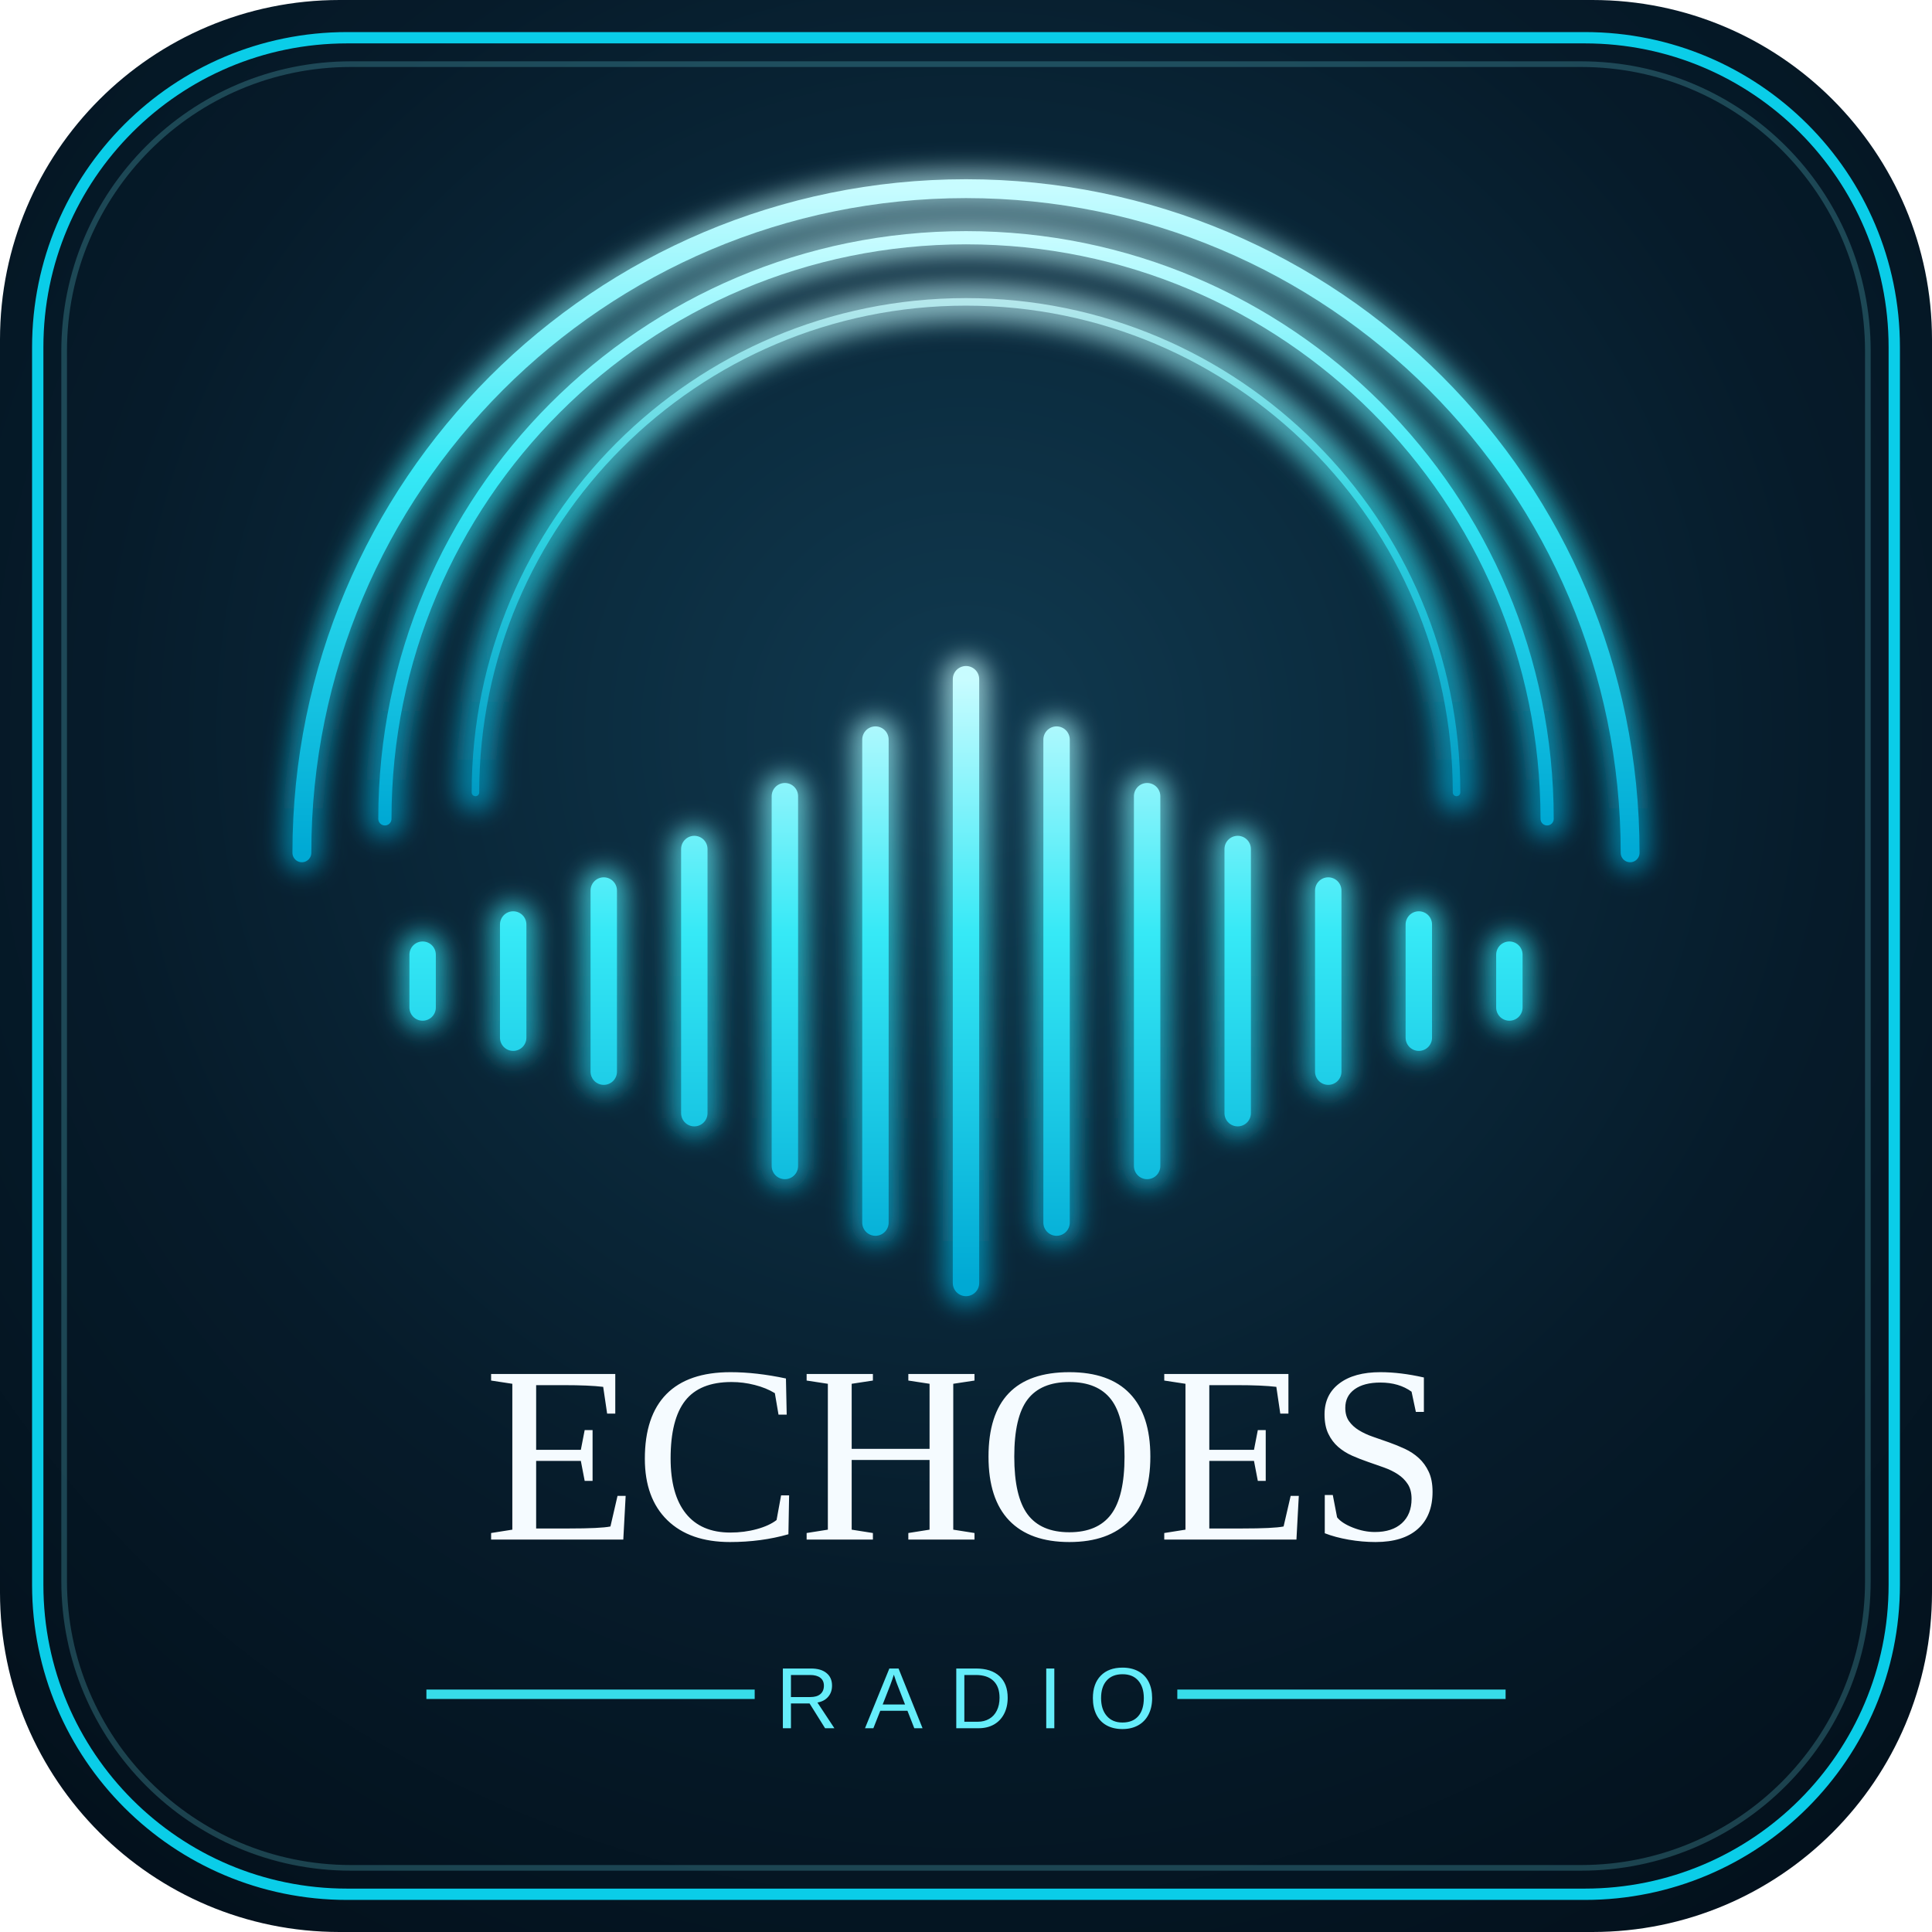
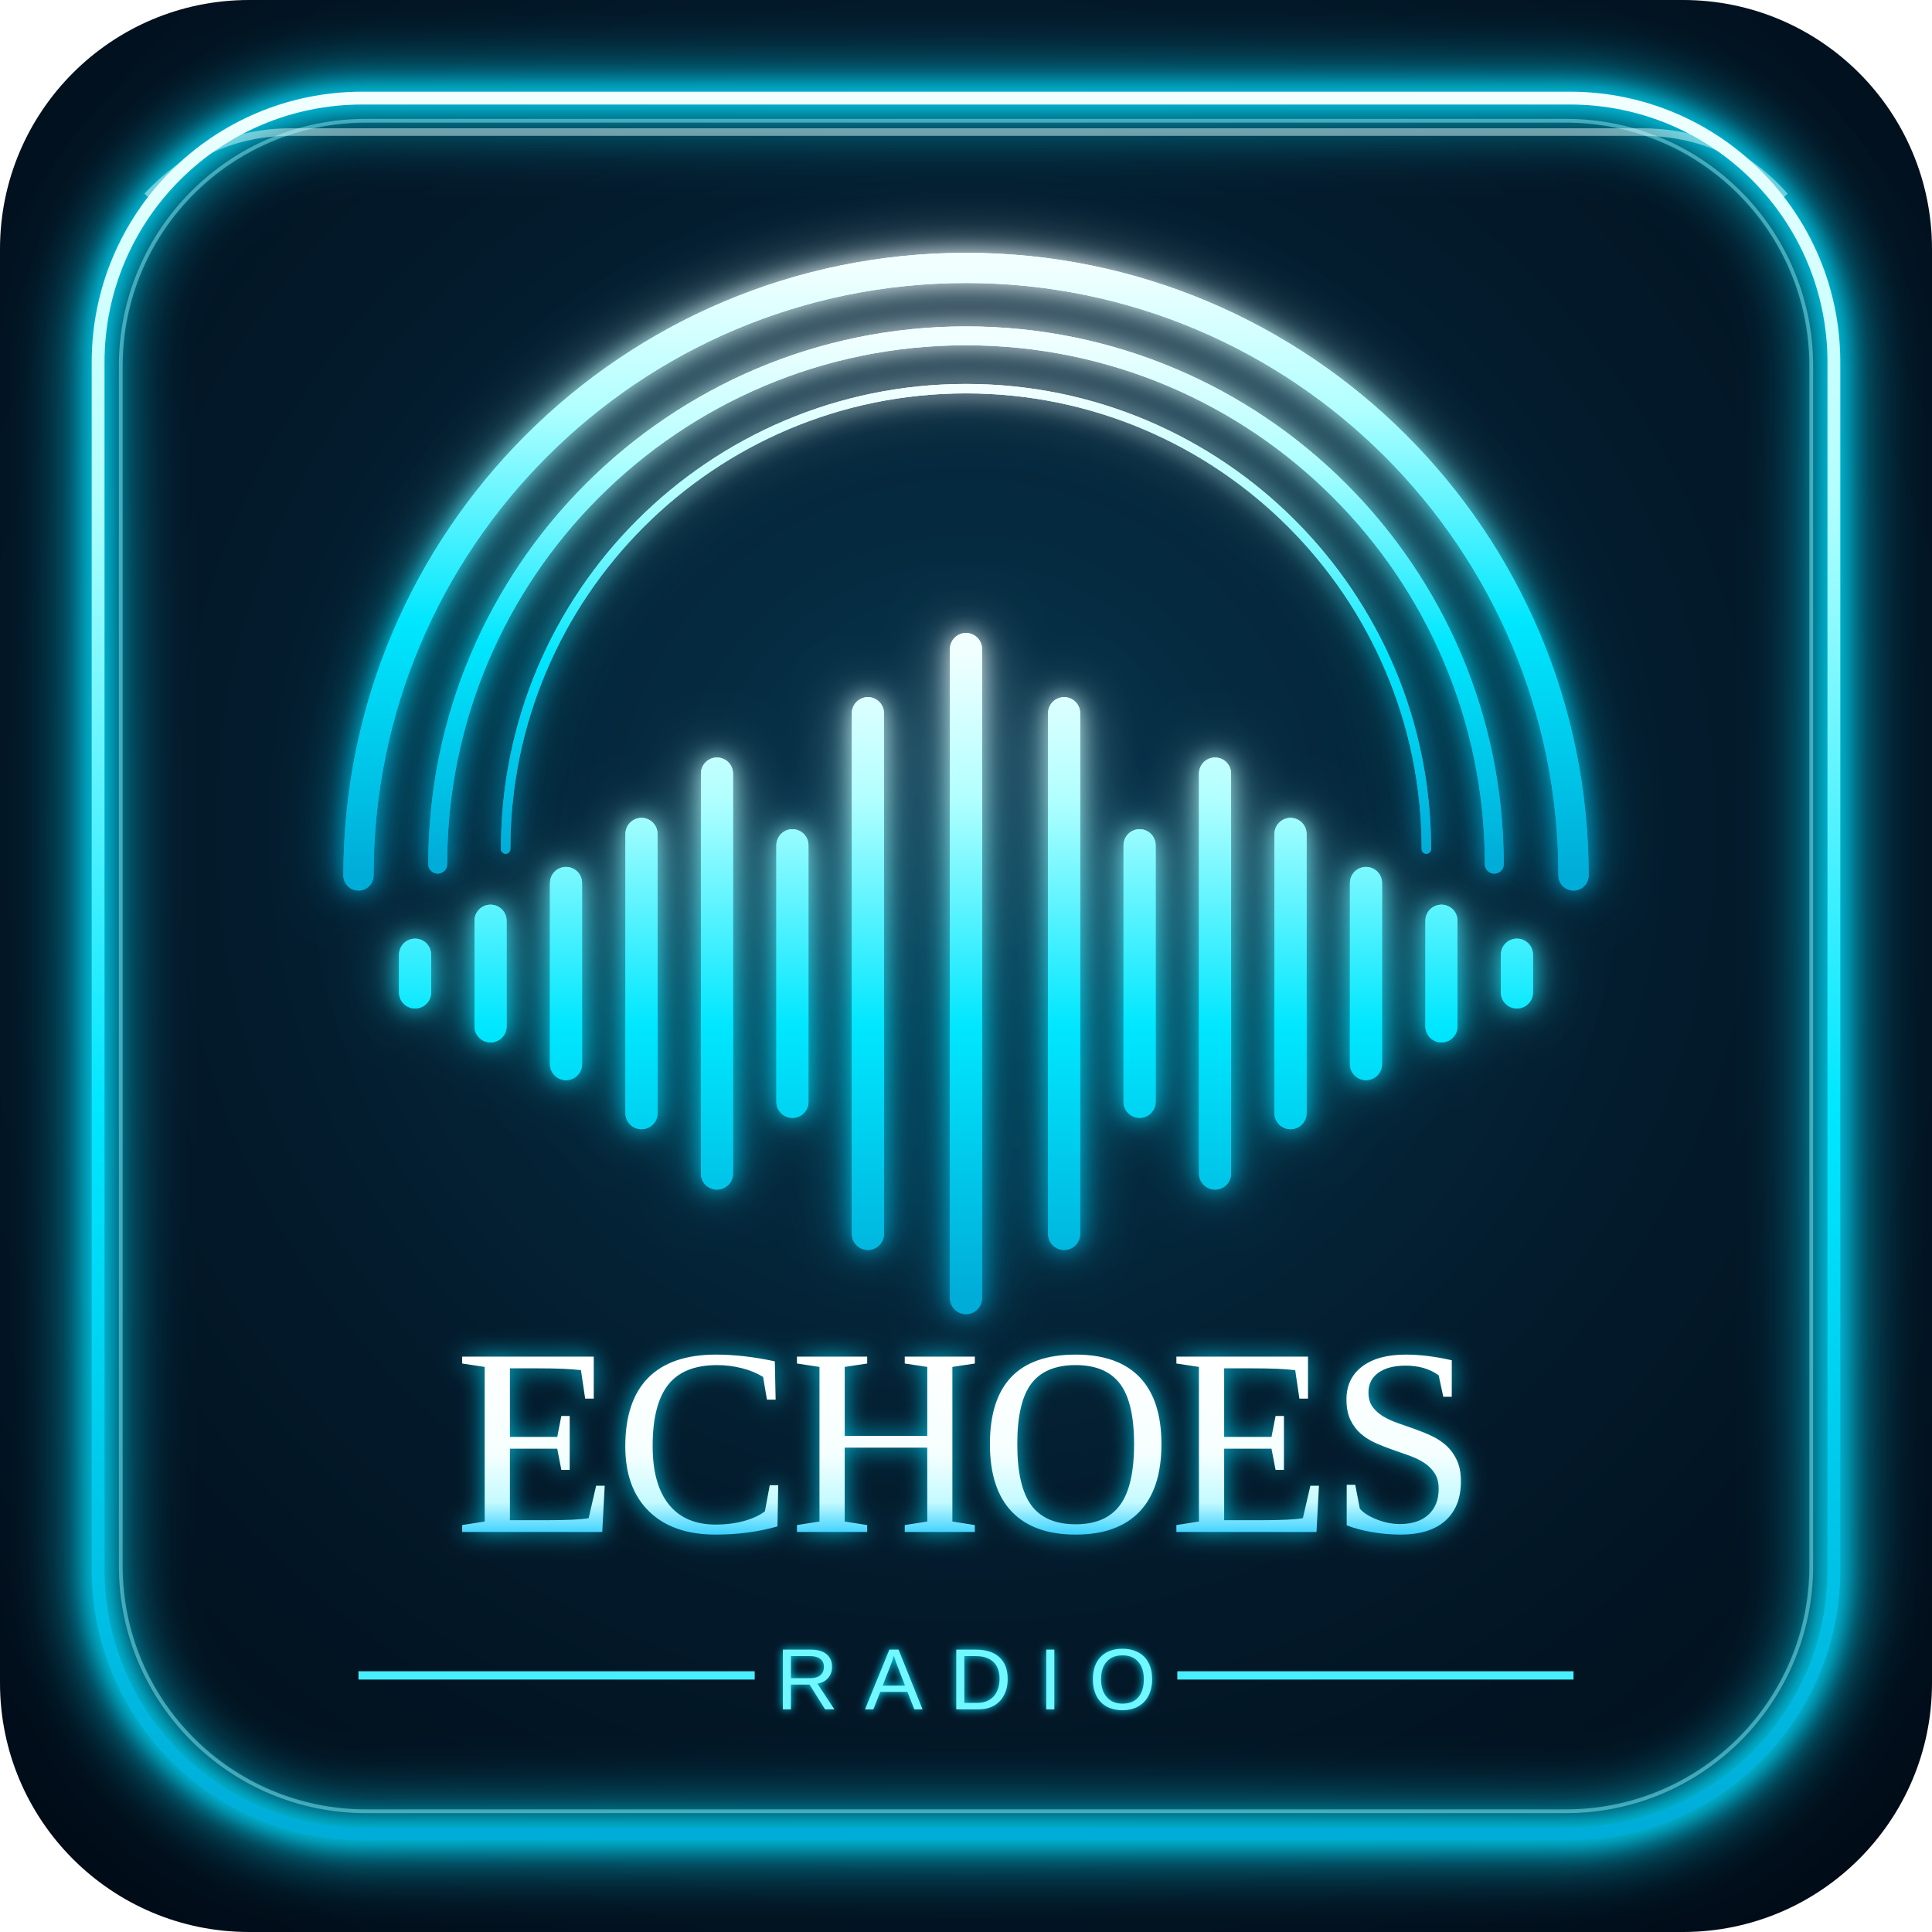
<svg xmlns="http://www.w3.org/2000/svg" viewBox="0 0 512 512" role="img" aria-labelledby="title">
  <defs>
-     <radialGradient id="bg" cx="50%" cy="38%" r="75%">
-       <stop stop-color="#103a50" />
-       <stop offset=".6" stop-color="#061b2a" />
-       <stop offset="1" stop-color="#03101b" />
+     <radialGradient id="background" cx="50%" cy="43%" r="72%">
+       <stop stop-color="#06354e" />
+       <stop offset=".52" stop-color="#031b2c" />
+       <stop offset="1" stop-color="#010b17" />
    </radialGradient>
-     <linearGradient id="cyan" x1="0" y1="0" x2="0" y2="1">
-       <stop stop-color="#c8fcff" />
-       <stop offset=".42" stop-color="#36e9f6" />
-       <stop offset="1" stop-color="#00a9d4" />
+     <linearGradient id="light" x1="0" y1="0" x2="0" y2="1">
+       <stop stop-color="#f2ffff" />
+       <stop offset=".23" stop-color="#b2ffff" />
+       <stop offset=".58" stop-color="#00e7ff" />
+       <stop offset="1" stop-color="#00acd8" />
    </linearGradient>
-     <filter id="soft-glow" x="-35%" y="-35%" width="170%" height="170%">
-       <feGaussianBlur stdDeviation="3" />
+     <linearGradient id="silver" x1="0" y1="0" x2="0" y2="1">
+       <stop stop-color="#fff" />
+       <stop offset=".55" stop-color="#f6ffff" />
+       <stop offset=".82" stop-color="#c4faff" />
+       <stop offset="1" stop-color="#39cfff" />
+     </linearGradient>
+     <filter id="wide" x="-80%" y="-80%" width="260%" height="260%" color-interpolation-filters="sRGB">
+       <feGaussianBlur stdDeviation="8" />
+     </filter>
+     <filter id="halo" x="-65%" y="-65%" width="230%" height="230%" color-interpolation-filters="sRGB">
+       <feGaussianBlur stdDeviation="3.2" />
+     </filter>
+     <filter id="tiny" x="-50%" y="-50%" width="200%" height="200%" color-interpolation-filters="sRGB">
+       <feGaussianBlur stdDeviation="1.2" />
    </filter>
  </defs>
-   <rect width="512" height="512" rx="90" fill="url(#bg)" />
-   <rect x="10" y="10" width="492" height="492" rx="82" fill="none" stroke="#0acde8" stroke-width="3" />
-   <rect x="17" y="17" width="478" height="478" rx="76" fill="none" stroke="#75edfa" stroke-opacity=".22" stroke-width="1.5" />
-   <g fill="none" stroke="url(#cyan)" stroke-linecap="round">
-     <g filter="url(#soft-glow)" opacity=".65" stroke-width="10">
-       <path d="M80 226 A176 176 0 0 1 432 226" />
-       <path d="M102 217 A154 154 0 0 1 410 217" />
-       <path d="M126 210 A130 130 0 0 1 386 210" />
-     </g>
-     <path d="M80 226 A176 176 0 0 1 432 226" stroke-width="5" />
-     <path d="M102 217 A154 154 0 0 1 410 217" stroke-width="3.5" />
-     <path d="M126 210 A130 130 0 0 1 386 210" stroke-width="2" opacity=".75" />
+   <rect width="512" height="512" rx="66" fill="url(#background)" />
+   <g fill="none" stroke="#00dfff">
+     <rect x="26" y="26" width="460" height="460" rx="70" stroke-width="14" opacity=".62" filter="url(#wide)" />
+     <rect x="26" y="26" width="460" height="460" rx="70" stroke-width="7" opacity=".85" filter="url(#halo)" />
  </g>
-   <g stroke="url(#cyan)" stroke-width="7" stroke-linecap="round">
-     <g filter="url(#soft-glow)" opacity=".7" stroke-width="12">
-       <path d="M112 253v14 M136 245v30 M160 236v48 M184 225v70 M208 211v98 M232 196v128 M256 180v160 M280 196v128 M304 211v98 M328 225v70 M352 236v48 M376 245v30 M400 253v14" />
-     </g>
-     <path d="M112 253v14 M136 245v30 M160 236v48 M184 225v70 M208 211v98 M232 196v128 M256 180v160 M280 196v128 M304 211v98 M328 225v70 M352 236v48 M376 245v30 M400 253v14" />
+   <rect x="26" y="26" width="460" height="460" rx="70" fill="none" stroke="url(#light)" stroke-width="3.4" />
+   <rect x="32" y="32" width="448" height="448" rx="65" fill="none" stroke="#93faff" stroke-opacity=".45" stroke-width="1" />
+   <path d="M39 52 Q55 35 77 35 H435 Q458 35 473 52" fill="none" stroke="#e5ffff" stroke-opacity=".48" stroke-width="2" />
+   <g id="arcs" fill="none" stroke="url(#light)" stroke-linecap="round">
+     <path d="M95 232 A161 161 0 0 1 417 232" stroke-width="8" />
+     <path d="M116 229 A140 140 0 0 1 396 229" stroke-width="5" />
+     <path d="M134 225 A122 122 0 0 1 378 225" stroke-width="2.5" />
  </g>
-   <text x="256" y="408" text-anchor="middle" fill="#f5fbff" font-family="Georgia, 'Times New Roman', serif" font-size="67" letter-spacing="-1">ECHOES</text>
-   <path d="M113 449h87 M312 449h87" fill="none" stroke="#37dce9" stroke-width="2.5" />
-   <text x="256" y="458" text-anchor="middle" fill="#65edfa" font-family="Arial, sans-serif" font-size="23" letter-spacing="7">RADIO</text>
+   <use href="#arcs" filter="url(#wide)" opacity=".65" />
+   <use href="#arcs" filter="url(#halo)" opacity=".92" />
+   <use href="#arcs" />
+   <g id="bars" stroke="url(#light)" stroke-width="8.5" stroke-linecap="round" fill="none">
+     <path d="M110 253v10 M130 244v28 M150 234v48 M170 221v74 M190 205v106 M210 224v68 M230 189v138 M256 172v172 M282 189v138 M302 224v68 M322 205v106 M342 221v74 M362 234v48 M382 244v28 M402 253v10" />
+   </g>
+   <use href="#bars" filter="url(#wide)" opacity=".62" />
+   <use href="#bars" filter="url(#halo)" opacity=".9" />
+   <use href="#bars" />
+   <text x="256" y="406" text-anchor="middle" font-family="Georgia,'Times New Roman',serif" font-size="71" letter-spacing="-1" fill="#00dfff" opacity=".8" filter="url(#halo)">ECHOES</text>
+   <text x="256" y="406" text-anchor="middle" font-family="Georgia,'Times New Roman',serif" font-size="71" letter-spacing="-1" fill="url(#silver)">ECHOES</text>
+   <g stroke="#00dfff" stroke-width="4" filter="url(#halo)" opacity=".8">
+     <path d="M95 444h105 M312 444h105" />
+   </g>
+   <path d="M95 444h105 M312 444h105" fill="none" stroke="#47efff" stroke-width="2.2" />
+   <text x="256" y="453" text-anchor="middle" font-family="Arial,Helvetica,sans-serif" font-size="23" letter-spacing="7" fill="#00dfff" filter="url(#tiny)">RADIO</text>
+   <text x="256" y="453" text-anchor="middle" font-family="Arial,Helvetica,sans-serif" font-size="23" letter-spacing="7" fill="#71f7ff">RADIO</text>
</svg>
